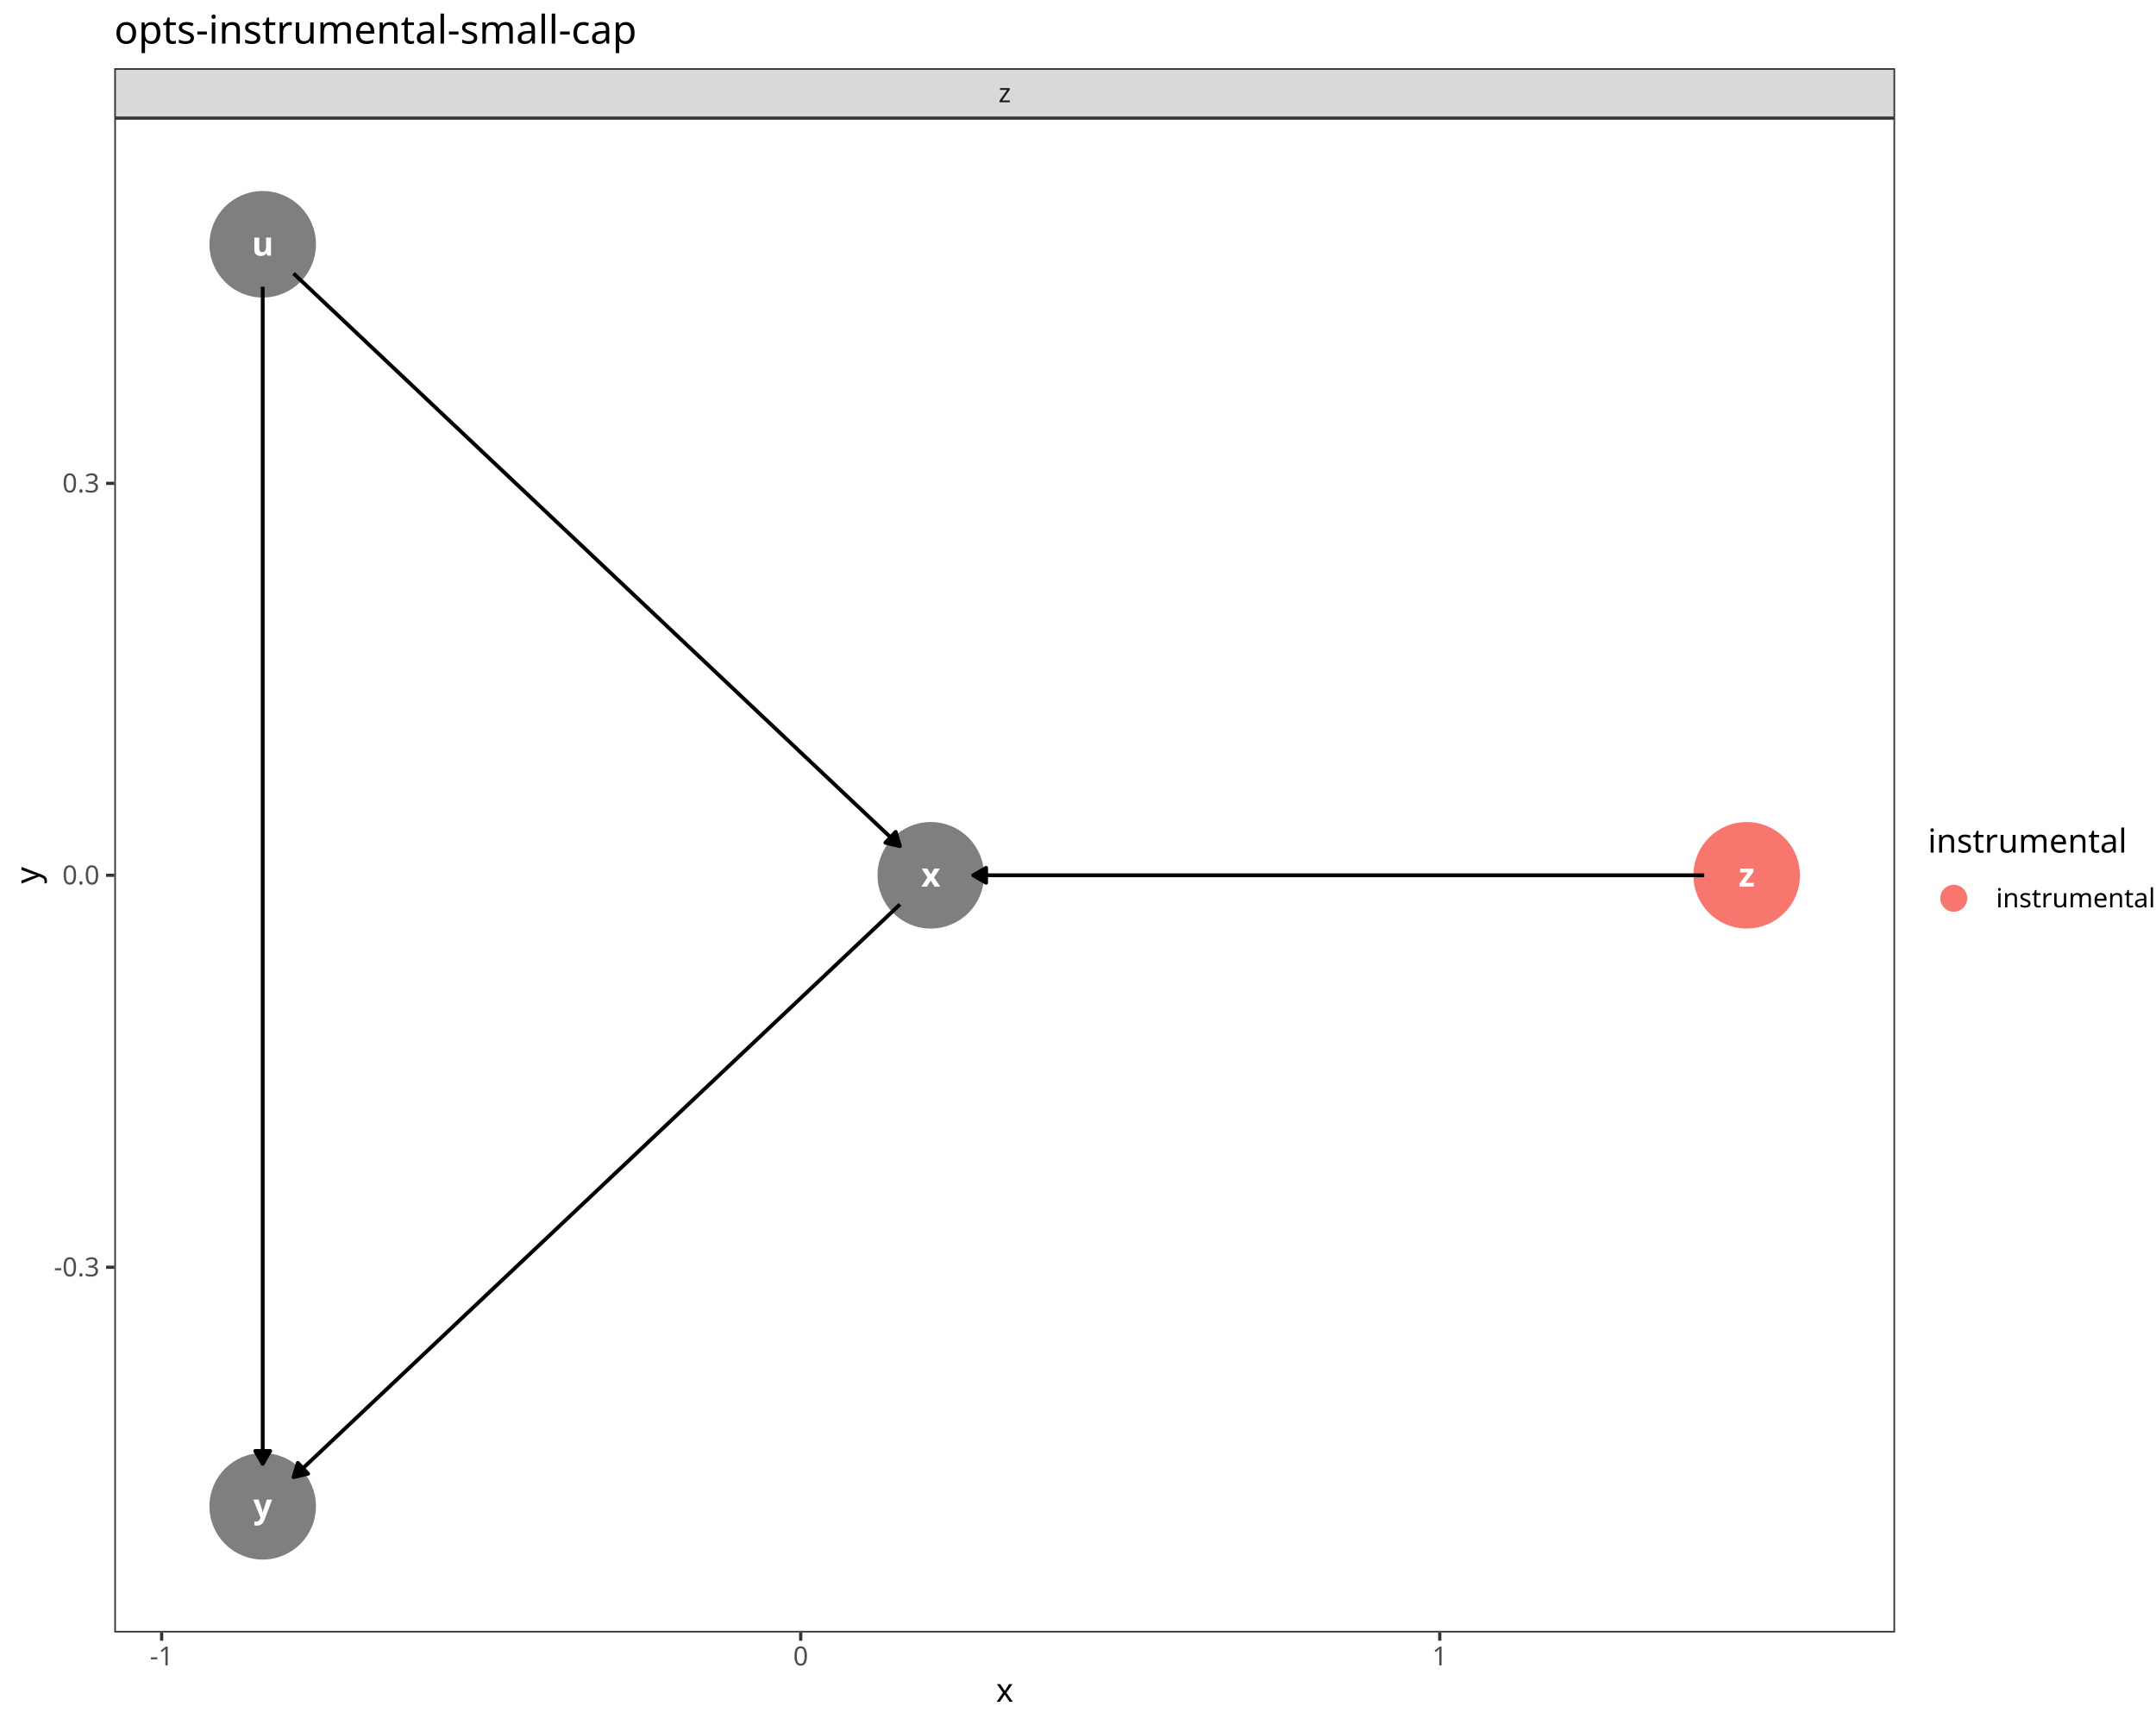
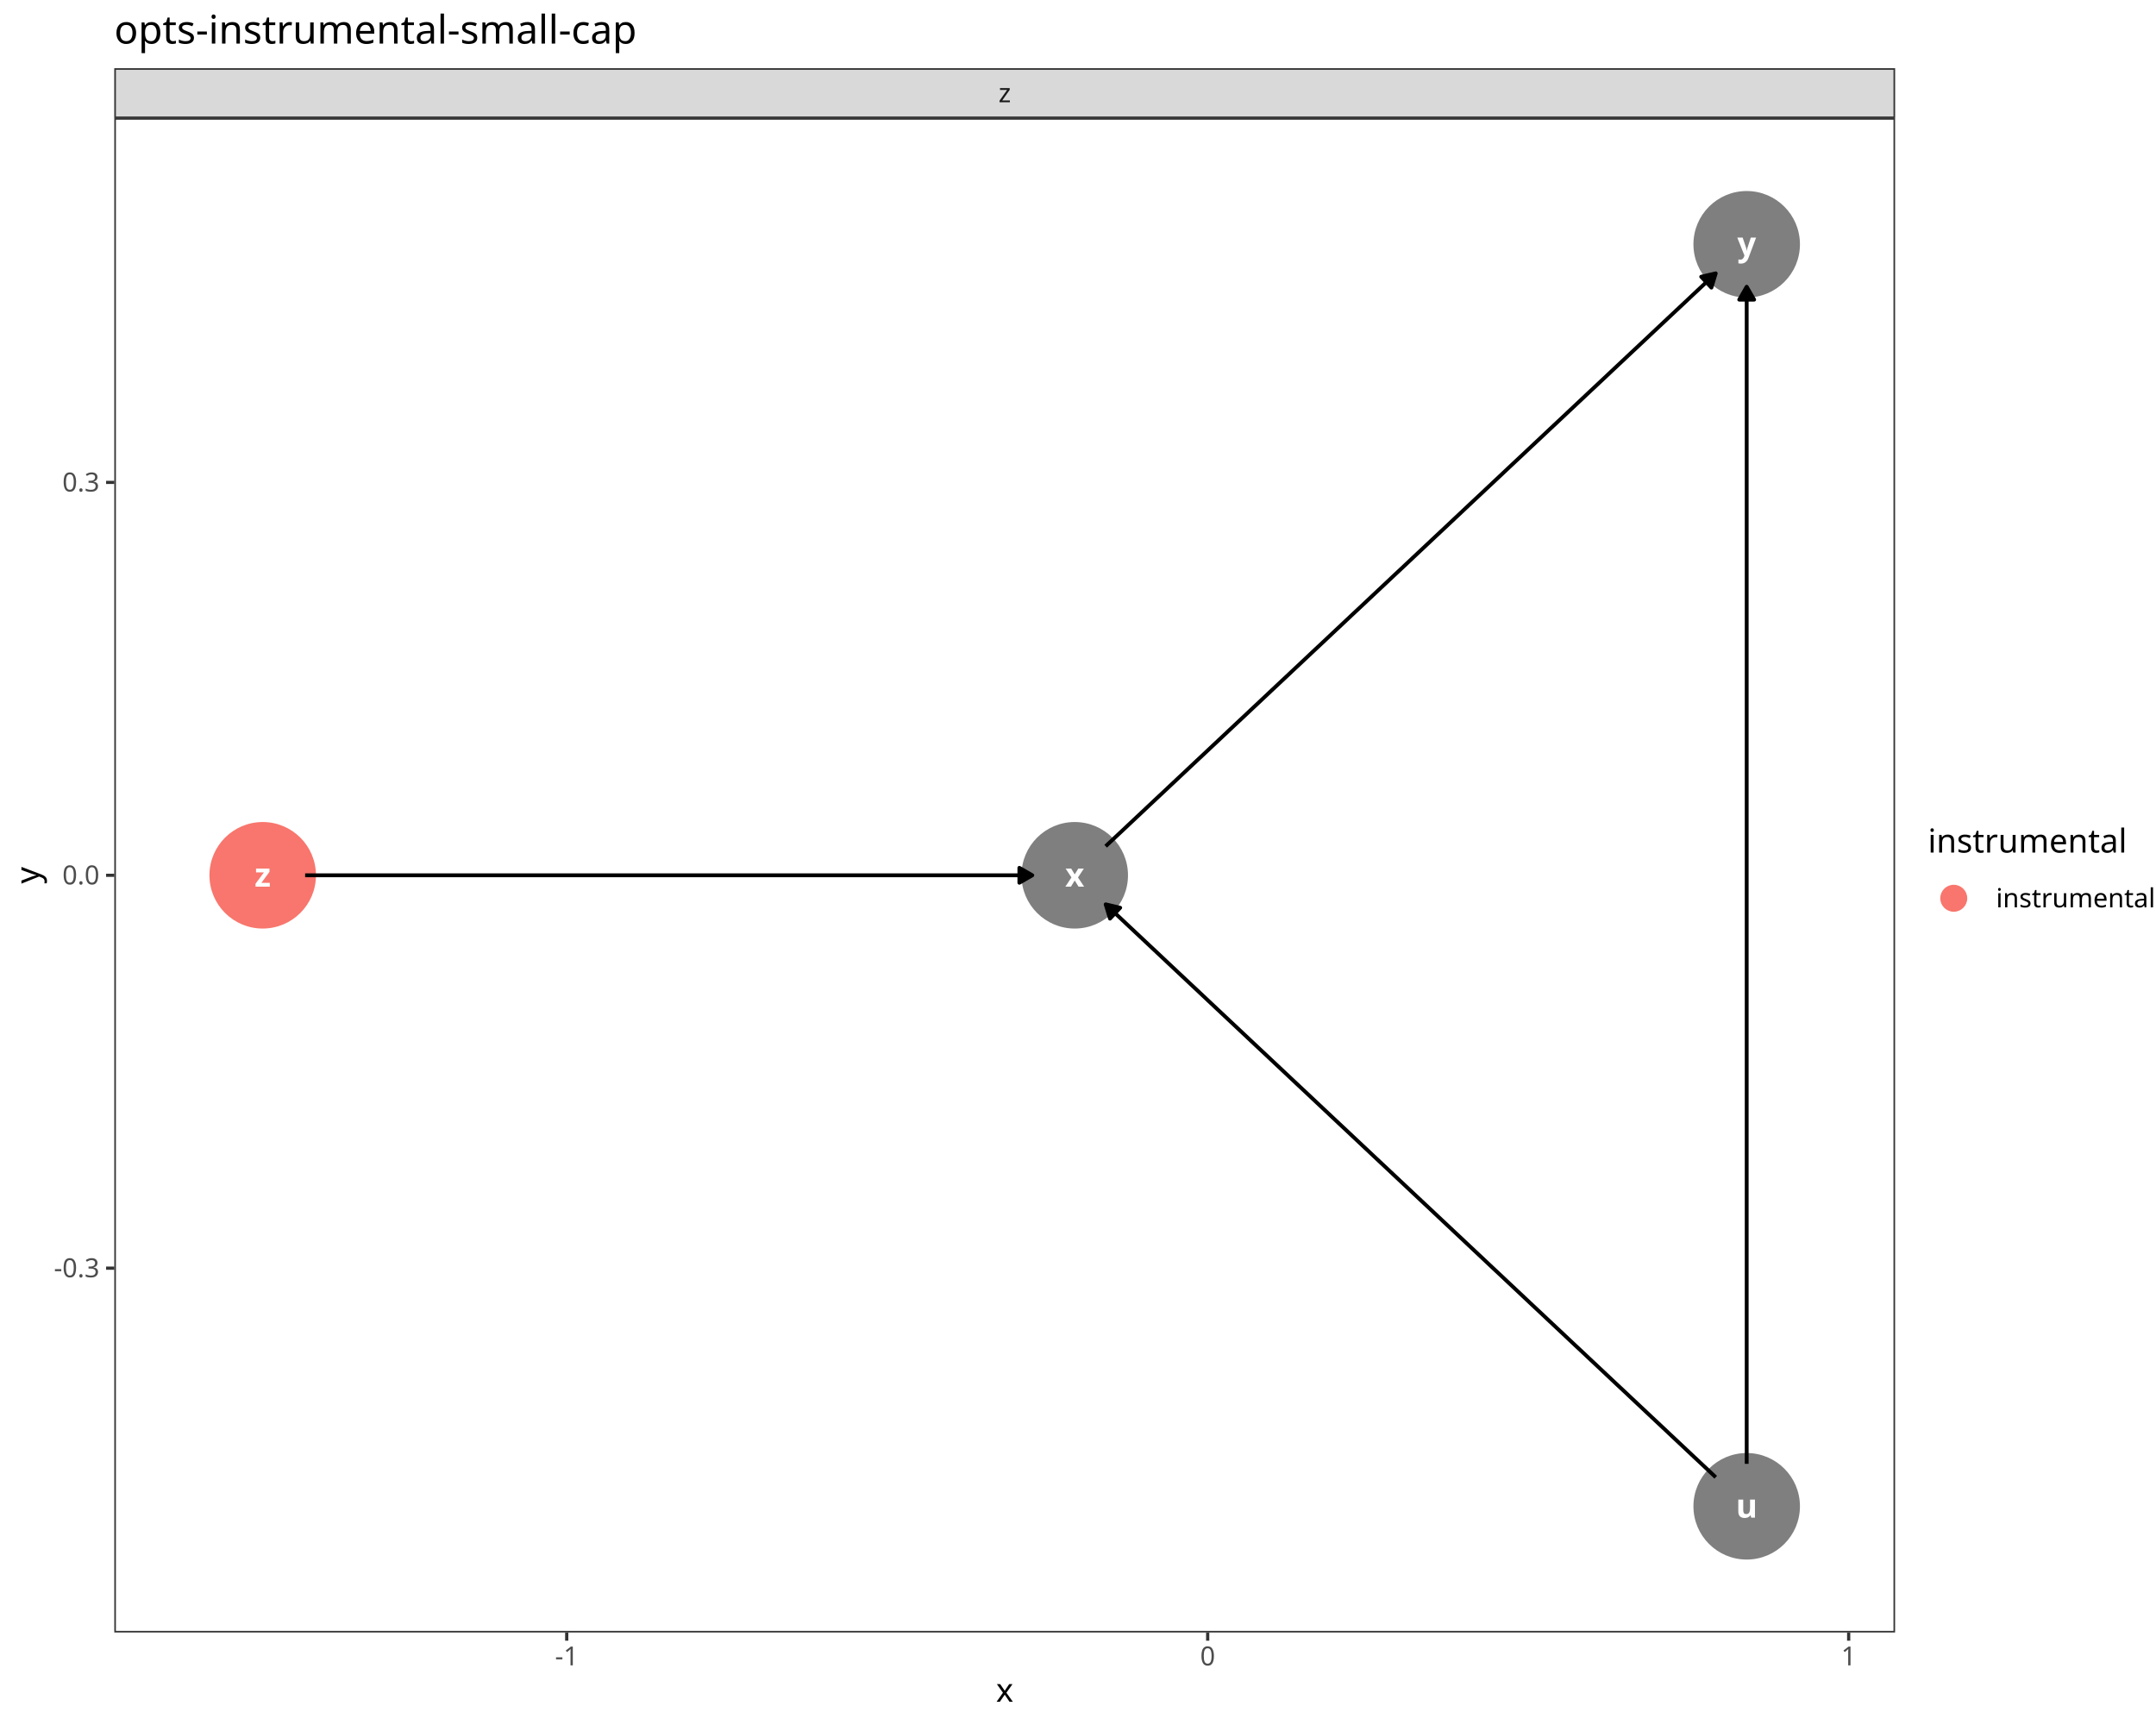
<svg xmlns="http://www.w3.org/2000/svg" class="svglite" data-engine-version="2.0" width="720.00pt" height="576.00pt" viewBox="0 0 720.00 576.00">
  <defs>
    <style type="text/css">
    .svglite line, .svglite polyline, .svglite polygon, .svglite path, .svglite rect, .svglite circle {
      fill: none;
      stroke: #000000;
      stroke-linecap: round;
      stroke-linejoin: round;
      stroke-miterlimit: 10.00;
    }
  </style>
  </defs>
  <rect width="100%" height="100%" style="stroke: none; fill: #FFFFFF;" />
  <defs>
    <clipPath id="cpMC4wMHw3MjAuMDB8MC4wMHw1NzYuMDA=">
      <rect x="0.00" y="0.00" width="720.00" height="576.00" />
    </clipPath>
  </defs>
  <g clip-path="url(#cpMC4wMHw3MjAuMDB8MC4wMHw1NzYuMDA=)">
    <rect x="-0" y="0.00" width="720.00" height="576.00" style="stroke-width: 1.07; stroke: #FFFFFF; fill: #FFFFFF;" />
  </g>
  <defs>
    <clipPath id="cpMzguMTd8NjMyLjg3fDM5LjQzfDU0NS4xMQ==">
      <rect x="38.17" y="39.43" width="594.70" height="505.68" />
    </clipPath>
  </defs>
  <g clip-path="url(#cpMzguMTd8NjMyLjg3fDM5LjQzfDU0NS4xMQ==)">
    <rect x="38.17" y="39.43" width="594.70" height="505.68" style="stroke-width: 1.07; stroke: none; fill: #FFFFFF;" />
-     <circle cx="87.73" cy="81.57" r="17.43" style="stroke-width: 0.71; stroke: #7F7F7F; fill: #7F7F7F;" />
-     <circle cx="310.83" cy="292.27" r="17.43" style="stroke-width: 0.71; stroke: #7F7F7F; fill: #7F7F7F;" />
-     <circle cx="87.73" cy="502.97" r="17.43" style="stroke-width: 0.71; stroke: #7F7F7F; fill: #7F7F7F;" />
-     <circle cx="583.31" cy="292.27" r="17.43" style="stroke-width: 0.71; stroke: #F8766D; fill: #F8766D;" />
-     <polyline points="98.03,91.30 98.99,92.21 101.25,94.34 103.50,96.47 105.76,98.60 108.01,100.73 110.26,102.86 112.52,104.98 114.77,107.11 117.02,109.24 119.28,111.37 121.53,113.50 123.78,115.63 126.04,117.75 128.29,119.88 130.54,122.01 132.80,124.14 135.05,126.27 137.31,128.40 139.56,130.52 141.81,132.65 144.07,134.78 146.32,136.91 148.57,139.04 150.83,141.17 153.08,143.29 155.33,145.42 157.59,147.55 159.84,149.68 162.09,151.81 164.35,153.93 166.60,156.06 168.86,158.19 171.11,160.32 173.36,162.45 175.62,164.58 177.87,166.70 180.12,168.83 182.38,170.96 184.63,173.09 186.88,175.22 189.14,177.35 191.39,179.47 193.64,181.60 195.90,183.73 198.15,185.86 200.41,187.99 202.66,190.12 204.91,192.24 207.17,194.37 209.42,196.50 211.67,198.63 213.93,200.76 216.18,202.89 218.43,205.01 220.69,207.14 222.94,209.27 225.19,211.40 227.45,213.53 229.70,215.66 231.96,217.78 234.21,219.91 236.46,222.04 238.72,224.17 240.97,226.30 243.22,228.42 245.48,230.55 247.73,232.68 249.98,234.81 252.24,236.94 254.49,239.07 256.75,241.19 259.00,243.32 261.25,245.45 263.51,247.58 265.76,249.71 268.01,251.84 270.27,253.96 272.52,256.09 274.77,258.22 277.03,260.35 279.28,262.48 281.53,264.61 283.79,266.73 286.04,268.86 288.30,270.99 290.55,273.12 292.80,275.25 295.06,277.38 297.31,279.50 299.56,281.63 300.53,282.54 " style="stroke-width: 1.28; stroke-linecap: butt;" />
-     <polygon points="295.68,281.39 300.53,282.54 299.10,277.77 " style="stroke-width: 1.28; stroke-linecap: butt; fill: #000000;" />
-     <polyline points="87.73,95.75 87.73,98.60 87.73,102.86 87.73,107.11 87.73,111.37 87.73,115.63 87.73,119.88 87.73,124.14 87.73,128.40 87.73,132.65 87.73,136.91 87.73,141.17 87.73,145.42 87.73,149.68 87.73,153.93 87.73,158.19 87.73,162.45 87.73,166.70 87.73,170.96 87.73,175.22 87.73,179.47 87.73,183.73 87.73,187.99 87.73,192.24 87.73,196.50 87.73,200.76 87.73,205.01 87.73,209.27 87.73,213.53 87.73,217.78 87.73,222.04 87.73,226.30 87.73,230.55 87.73,234.81 87.73,239.07 87.73,243.32 87.73,247.58 87.73,251.84 87.73,256.09 87.73,260.35 87.73,264.61 87.73,268.86 87.73,273.12 87.73,277.38 87.73,281.63 87.73,285.89 87.73,290.14 87.73,294.40 87.73,298.66 87.73,302.91 87.73,307.17 87.73,311.43 87.73,315.68 87.73,319.94 87.73,324.20 87.73,328.45 87.73,332.71 87.73,336.97 87.73,341.22 87.73,345.48 87.73,349.74 87.73,353.99 87.73,358.25 87.73,362.51 87.73,366.76 87.73,371.02 87.73,375.28 87.73,379.53 87.73,383.79 87.73,388.05 87.73,392.30 87.73,396.56 87.73,400.82 87.73,405.07 87.73,409.33 87.73,413.58 87.73,417.84 87.73,422.10 87.73,426.35 87.73,430.61 87.73,434.87 87.73,439.12 87.73,443.38 87.73,447.64 87.73,451.89 87.73,456.15 87.73,460.41 87.73,464.66 87.73,468.92 87.73,473.18 87.73,477.43 87.73,481.69 87.73,485.95 87.73,488.80 " style="stroke-width: 1.28; stroke-linecap: butt;" />
-     <polygon points="85.24,484.49 87.73,488.80 90.22,484.49 " style="stroke-width: 1.28; stroke-linecap: butt; fill: #000000;" />
-     <polyline points="300.53,302.00 299.56,302.91 297.31,305.04 295.06,307.17 292.80,309.30 290.55,311.43 288.30,313.56 286.04,315.68 283.79,317.81 281.53,319.94 279.28,322.07 277.03,324.20 274.77,326.33 272.52,328.45 270.27,330.58 268.01,332.71 265.76,334.84 263.51,336.97 261.25,339.10 259.00,341.22 256.75,343.35 254.49,345.48 252.24,347.61 249.98,349.74 247.73,351.86 245.48,353.99 243.22,356.12 240.97,358.25 238.72,360.38 236.46,362.51 234.21,364.63 231.96,366.76 229.70,368.89 227.45,371.02 225.19,373.15 222.94,375.28 220.69,377.40 218.43,379.53 216.18,381.66 213.93,383.79 211.67,385.92 209.42,388.05 207.17,390.17 204.91,392.30 202.66,394.43 200.41,396.56 198.15,398.69 195.90,400.82 193.64,402.94 191.39,405.07 189.14,407.20 186.88,409.33 184.63,411.46 182.38,413.58 180.12,415.71 177.87,417.84 175.62,419.97 173.36,422.10 171.11,424.23 168.86,426.35 166.60,428.48 164.35,430.61 162.09,432.74 159.84,434.87 157.59,437.00 155.33,439.12 153.08,441.25 150.83,443.38 148.57,445.51 146.32,447.64 144.07,449.77 141.81,451.89 139.56,454.02 137.31,456.15 135.05,458.28 132.80,460.41 130.54,462.54 128.29,464.66 126.04,466.79 123.78,468.92 121.53,471.05 119.28,473.18 117.02,475.30 114.77,477.43 112.52,479.56 110.26,481.69 108.01,483.82 105.76,485.95 103.50,488.07 101.25,490.20 98.99,492.33 98.03,493.24 " style="stroke-width: 1.28; stroke-linecap: butt;" />
-     <polygon points="99.46,488.47 98.03,493.24 102.88,492.09 " style="stroke-width: 1.28; stroke-linecap: butt; fill: #000000;" />
-     <polyline points="569.13,292.27 566.79,292.27 564.04,292.27 561.29,292.27 558.54,292.27 555.78,292.27 553.03,292.27 550.28,292.27 547.53,292.27 544.78,292.27 542.02,292.27 539.27,292.27 536.52,292.27 533.77,292.27 531.01,292.27 528.26,292.27 525.51,292.27 522.76,292.27 520.00,292.27 517.25,292.27 514.50,292.27 511.75,292.27 509.00,292.27 506.24,292.27 503.49,292.27 500.74,292.27 497.99,292.27 495.23,292.27 492.48,292.27 489.73,292.27 486.98,292.27 484.22,292.27 481.47,292.27 478.72,292.27 475.97,292.27 473.22,292.27 470.46,292.27 467.71,292.27 464.96,292.27 462.21,292.27 459.45,292.27 456.70,292.27 453.95,292.27 451.20,292.27 448.45,292.27 445.69,292.27 442.94,292.27 440.19,292.27 437.44,292.27 434.68,292.27 431.93,292.27 429.18,292.27 426.43,292.27 423.67,292.27 420.92,292.27 418.17,292.27 415.42,292.27 412.67,292.27 409.91,292.27 407.16,292.27 404.41,292.27 401.66,292.27 398.90,292.27 396.15,292.27 393.40,292.27 390.65,292.27 387.89,292.27 385.14,292.27 382.39,292.27 379.64,292.27 376.89,292.27 374.13,292.27 371.38,292.27 368.63,292.27 365.88,292.27 363.12,292.27 360.37,292.27 357.62,292.27 354.87,292.27 352.12,292.27 349.36,292.27 346.61,292.27 343.86,292.27 341.11,292.27 338.35,292.27 335.60,292.27 332.85,292.27 330.10,292.27 327.34,292.27 325.00,292.27 " style="stroke-width: 1.28; stroke-linecap: butt;" />
-     <polygon points="329.32,289.78 325.00,292.27 329.32,294.76 " style="stroke-width: 1.28; stroke-linecap: butt; fill: #000000;" />
-     <text x="87.73" y="85.37" text-anchor="middle" style="font-size: 11.04px; font-weight: bold; fill: #FFFFFF; font-family: sans;" textLength="6.14px" lengthAdjust="spacingAndGlyphs">u</text>
-     <text x="310.83" y="296.07" text-anchor="middle" style="font-size: 11.04px; font-weight: bold; fill: #FFFFFF; font-family: sans;" textLength="5.52px" lengthAdjust="spacingAndGlyphs">x</text>
-     <text x="87.73" y="506.77" text-anchor="middle" style="font-size: 11.04px; font-weight: bold; fill: #FFFFFF; font-family: sans;" textLength="5.52px" lengthAdjust="spacingAndGlyphs">y</text>
-     <text x="583.31" y="296.07" text-anchor="middle" style="font-size: 11.04px; font-weight: bold; fill: #FFFFFF; font-family: sans;" textLength="5.52px" lengthAdjust="spacingAndGlyphs">z</text>
+     <circle cx="583.31" cy="502.97" r="17.43" style="stroke-width: 0.71; stroke: #7F7F7F; fill: #7F7F7F;" />
+     <circle cx="358.91" cy="292.27" r="17.43" style="stroke-width: 0.71; stroke: #7F7F7F; fill: #7F7F7F;" />
+     <circle cx="583.31" cy="81.57" r="17.43" style="stroke-width: 0.71; stroke: #7F7F7F; fill: #7F7F7F;" />
+     <circle cx="87.73" cy="292.27" r="17.43" style="stroke-width: 0.71; stroke: #F8766D; fill: #F8766D;" />
+     <polyline points="572.97,493.27 571.97,492.33 569.71,490.20 567.44,488.07 565.17,485.95 562.91,483.82 560.64,481.69 558.37,479.56 556.11,477.43 553.84,475.30 551.57,473.18 549.31,471.05 547.04,468.92 544.77,466.79 542.51,464.66 540.24,462.54 537.97,460.41 535.71,458.28 533.44,456.15 531.17,454.02 528.91,451.89 526.64,449.77 524.37,447.64 522.11,445.51 519.84,443.38 517.57,441.25 515.31,439.12 513.04,437.00 510.77,434.87 508.51,432.74 506.24,430.61 503.97,428.48 501.71,426.35 499.44,424.23 497.17,422.10 494.91,419.97 492.64,417.84 490.37,415.71 488.11,413.58 485.84,411.46 483.58,409.33 481.31,407.20 479.04,405.07 476.78,402.94 474.51,400.82 472.24,398.69 469.98,396.56 467.71,394.43 465.44,392.30 463.18,390.17 460.91,388.05 458.64,385.92 456.38,383.79 454.11,381.66 451.84,379.53 449.58,377.40 447.31,375.28 445.04,373.15 442.78,371.02 440.51,368.89 438.24,366.76 435.98,364.63 433.71,362.51 431.44,360.38 429.18,358.25 426.91,356.12 424.64,353.99 422.38,351.86 420.11,349.74 417.84,347.61 415.58,345.48 413.31,343.35 411.04,341.22 408.78,339.10 406.51,336.97 404.24,334.84 401.98,332.71 399.71,330.58 397.44,328.45 395.18,326.33 392.91,324.20 390.64,322.07 388.38,319.94 386.11,317.81 383.84,315.68 381.58,313.56 379.31,311.43 377.04,309.30 374.78,307.17 372.51,305.04 370.24,302.91 369.24,301.97 " style="stroke-width: 1.28; stroke-linecap: butt;" />
+     <polygon points="374.09,303.11 369.24,301.97 370.68,306.74 " style="stroke-width: 1.28; stroke-linecap: butt; fill: #000000;" />
+     <polyline points="583.31,488.80 583.31,485.95 583.31,481.69 583.31,477.43 583.31,473.18 583.31,468.92 583.31,464.66 583.31,460.41 583.31,456.15 583.31,451.89 583.31,447.64 583.31,443.38 583.31,439.12 583.31,434.87 583.31,430.61 583.31,426.35 583.31,422.10 583.31,417.84 583.31,413.58 583.31,409.33 583.31,405.07 583.31,400.82 583.31,396.56 583.31,392.30 583.31,388.05 583.31,383.79 583.31,379.53 583.31,375.28 583.31,371.02 583.31,366.76 583.31,362.51 583.31,358.25 583.31,353.99 583.31,349.74 583.31,345.48 583.31,341.22 583.31,336.97 583.31,332.71 583.31,328.45 583.31,324.20 583.31,319.94 583.31,315.68 583.31,311.43 583.31,307.17 583.31,302.91 583.31,298.66 583.31,294.40 583.31,290.14 583.31,285.89 583.31,281.63 583.31,277.38 583.31,273.12 583.31,268.86 583.31,264.61 583.31,260.35 583.31,256.09 583.31,251.84 583.31,247.58 583.31,243.32 583.31,239.07 583.31,234.81 583.31,230.55 583.31,226.30 583.31,222.04 583.31,217.78 583.31,213.53 583.31,209.27 583.31,205.01 583.31,200.76 583.31,196.50 583.31,192.24 583.31,187.99 583.31,183.73 583.31,179.47 583.31,175.22 583.31,170.96 583.31,166.70 583.31,162.45 583.31,158.19 583.31,153.93 583.31,149.68 583.31,145.42 583.31,141.17 583.31,136.91 583.31,132.65 583.31,128.40 583.31,124.14 583.31,119.88 583.31,115.63 583.31,111.37 583.31,107.11 583.31,102.86 583.31,98.60 583.31,95.75 " style="stroke-width: 1.28; stroke-linecap: butt;" />
+     <polygon points="585.80,100.06 583.31,95.75 580.82,100.06 " style="stroke-width: 1.28; stroke-linecap: butt; fill: #000000;" />
+     <polyline points="369.24,282.57 370.24,281.63 372.51,279.50 374.78,277.38 377.04,275.25 379.31,273.12 381.58,270.99 383.84,268.86 386.11,266.73 388.38,264.61 390.64,262.48 392.91,260.35 395.18,258.22 397.44,256.09 399.71,253.96 401.98,251.84 404.24,249.71 406.51,247.58 408.78,245.45 411.04,243.32 413.31,241.19 415.58,239.07 417.84,236.94 420.11,234.81 422.38,232.68 424.64,230.55 426.91,228.42 429.18,226.30 431.44,224.17 433.71,222.04 435.98,219.91 438.24,217.78 440.51,215.66 442.78,213.53 445.04,211.40 447.31,209.27 449.58,207.14 451.84,205.01 454.11,202.89 456.38,200.76 458.64,198.63 460.91,196.50 463.18,194.37 465.44,192.24 467.71,190.12 469.98,187.99 472.24,185.86 474.51,183.73 476.78,181.60 479.04,179.47 481.31,177.35 483.58,175.22 485.84,173.09 488.11,170.96 490.37,168.83 492.64,166.70 494.91,164.58 497.17,162.45 499.44,160.32 501.71,158.19 503.97,156.06 506.24,153.93 508.51,151.81 510.77,149.68 513.04,147.55 515.31,145.42 517.57,143.29 519.84,141.17 522.11,139.04 524.37,136.91 526.64,134.78 528.91,132.65 531.17,130.52 533.44,128.40 535.71,126.27 537.97,124.14 540.24,122.01 542.51,119.88 544.77,117.75 547.04,115.63 549.31,113.50 551.57,111.37 553.84,109.24 556.11,107.11 558.37,104.98 560.64,102.86 562.91,100.73 565.17,98.60 567.44,96.47 569.71,94.34 571.97,92.21 572.97,91.28 " style="stroke-width: 1.28; stroke-linecap: butt;" />
+     <polygon points="571.53,96.04 572.97,91.28 568.12,92.41 " style="stroke-width: 1.28; stroke-linecap: butt; fill: #000000;" />
+     <polyline points="101.90,292.27 104.16,292.27 106.90,292.27 109.64,292.27 112.38,292.27 115.12,292.27 117.86,292.27 120.60,292.27 123.34,292.27 126.08,292.27 128.82,292.27 131.55,292.27 134.29,292.27 137.03,292.27 139.77,292.27 142.51,292.27 145.25,292.27 147.99,292.27 150.73,292.27 153.47,292.27 156.21,292.27 158.95,292.27 161.69,292.27 164.42,292.27 167.16,292.27 169.90,292.27 172.64,292.27 175.38,292.27 178.12,292.27 180.86,292.27 183.60,292.27 186.34,292.27 189.08,292.27 191.82,292.27 194.56,292.27 197.30,292.27 200.03,292.27 202.77,292.27 205.51,292.27 208.25,292.27 210.99,292.27 213.73,292.27 216.47,292.27 219.21,292.27 221.95,292.27 224.69,292.27 227.43,292.27 230.17,292.27 232.91,292.27 235.64,292.27 238.38,292.27 241.12,292.27 243.86,292.27 246.60,292.27 249.34,292.27 252.08,292.27 254.82,292.27 257.56,292.27 260.30,292.27 263.04,292.27 265.78,292.27 268.52,292.27 271.25,292.27 273.99,292.27 276.73,292.27 279.47,292.27 282.21,292.27 284.95,292.27 287.69,292.27 290.43,292.27 293.17,292.27 295.91,292.27 298.65,292.27 301.39,292.27 304.13,292.27 306.86,292.27 309.60,292.27 312.34,292.27 315.08,292.27 317.82,292.27 320.56,292.27 323.30,292.27 326.04,292.27 328.78,292.27 331.52,292.27 334.26,292.27 337.00,292.27 339.74,292.27 342.47,292.27 344.74,292.27 " style="stroke-width: 1.28; stroke-linecap: butt;" />
+     <polygon points="340.42,294.76 344.74,292.27 340.42,289.78 " style="stroke-width: 1.28; stroke-linecap: butt; fill: #000000;" />
+     <text x="583.31" y="506.77" text-anchor="middle" style="font-size: 11.04px; font-weight: bold; fill: #FFFFFF; font-family: sans;" textLength="6.14px" lengthAdjust="spacingAndGlyphs">u</text>
+     <text x="358.91" y="296.07" text-anchor="middle" style="font-size: 11.04px; font-weight: bold; fill: #FFFFFF; font-family: sans;" textLength="5.52px" lengthAdjust="spacingAndGlyphs">x</text>
+     <text x="583.31" y="85.37" text-anchor="middle" style="font-size: 11.04px; font-weight: bold; fill: #FFFFFF; font-family: sans;" textLength="5.52px" lengthAdjust="spacingAndGlyphs">y</text>
+     <text x="87.73" y="296.07" text-anchor="middle" style="font-size: 11.04px; font-weight: bold; fill: #FFFFFF; font-family: sans;" textLength="5.52px" lengthAdjust="spacingAndGlyphs">z</text>
    <rect x="38.17" y="39.43" width="594.70" height="505.68" style="stroke-width: 1.07; stroke: #333333;" />
  </g>
  <g clip-path="url(#cpMC4wMHw3MjAuMDB8MC4wMHw1NzYuMDA=)">
</g>
  <defs>
    <clipPath id="cpMzguMTd8NjMyLjg3fDIyLjc4fDM5LjQz">
      <rect x="38.17" y="22.78" width="594.70" height="16.65" />
    </clipPath>
  </defs>
  <g clip-path="url(#cpMzguMTd8NjMyLjg3fDIyLjc4fDM5LjQz)">
    <rect x="38.17" y="22.78" width="594.70" height="16.65" style="stroke-width: 1.07; stroke: #333333; fill: #D9D9D9;" />
    <text x="335.52" y="34.14" text-anchor="middle" style="font-size: 8.80px; fill: #1A1A1A; font-family: sans;" textLength="4.40px" lengthAdjust="spacingAndGlyphs">z</text>
  </g>
  <g clip-path="url(#cpMC4wMHw3MjAuMDB8MC4wMHw1NzYuMDA=)">
-     <polyline points="53.98,547.85 53.98,545.11 " style="stroke-width: 1.07; stroke: #333333; stroke-linecap: butt;" />
-     <polyline points="267.40,547.85 267.40,545.11 " style="stroke-width: 1.07; stroke: #333333; stroke-linecap: butt;" />
-     <polyline points="480.81,547.85 480.81,545.11 " style="stroke-width: 1.07; stroke: #333333; stroke-linecap: butt;" />
-     <text x="53.98" y="556.10" text-anchor="middle" style="font-size: 8.80px; fill: #4D4D4D; font-family: sans;" textLength="7.82px" lengthAdjust="spacingAndGlyphs">-1</text>
-     <text x="267.40" y="556.10" text-anchor="middle" style="font-size: 8.80px; fill: #4D4D4D; font-family: sans;" textLength="4.89px" lengthAdjust="spacingAndGlyphs">0</text>
-     <text x="480.81" y="556.10" text-anchor="middle" style="font-size: 8.80px; fill: #4D4D4D; font-family: sans;" textLength="4.89px" lengthAdjust="spacingAndGlyphs">1</text>
-     <text x="33.24" y="426.18" text-anchor="end" style="font-size: 8.80px; fill: #4D4D4D; font-family: sans;" textLength="15.16px" lengthAdjust="spacingAndGlyphs">-0.3</text>
+     <polyline points="189.26,547.85 189.26,545.11 " style="stroke-width: 1.07; stroke: #333333; stroke-linecap: butt;" />
+     <polyline points="403.31,547.85 403.31,545.11 " style="stroke-width: 1.07; stroke: #333333; stroke-linecap: butt;" />
+     <polyline points="617.37,547.85 617.37,545.11 " style="stroke-width: 1.07; stroke: #333333; stroke-linecap: butt;" />
+     <text x="189.26" y="556.10" text-anchor="middle" style="font-size: 8.80px; fill: #4D4D4D; font-family: sans;" textLength="7.82px" lengthAdjust="spacingAndGlyphs">-1</text>
+     <text x="403.31" y="556.10" text-anchor="middle" style="font-size: 8.80px; fill: #4D4D4D; font-family: sans;" textLength="4.89px" lengthAdjust="spacingAndGlyphs">0</text>
+     <text x="617.37" y="556.10" text-anchor="middle" style="font-size: 8.80px; fill: #4D4D4D; font-family: sans;" textLength="4.89px" lengthAdjust="spacingAndGlyphs">1</text>
+     <text x="33.24" y="426.49" text-anchor="end" style="font-size: 8.80px; fill: #4D4D4D; font-family: sans;" textLength="15.16px" lengthAdjust="spacingAndGlyphs">-0.3</text>
    <text x="33.24" y="295.30" text-anchor="end" style="font-size: 8.80px; fill: #4D4D4D; font-family: sans;" textLength="12.23px" lengthAdjust="spacingAndGlyphs">0.0</text>
-     <text x="33.24" y="164.42" text-anchor="end" style="font-size: 8.80px; fill: #4D4D4D; font-family: sans;" textLength="12.23px" lengthAdjust="spacingAndGlyphs">0.3</text>
-     <polyline points="35.43,423.15 38.17,423.15 " style="stroke-width: 1.07; stroke: #333333; stroke-linecap: butt;" />
+     <text x="33.24" y="164.11" text-anchor="end" style="font-size: 8.80px; fill: #4D4D4D; font-family: sans;" textLength="12.23px" lengthAdjust="spacingAndGlyphs">0.3</text>
+     <polyline points="35.43,423.46 38.17,423.46 " style="stroke-width: 1.07; stroke: #333333; stroke-linecap: butt;" />
    <polyline points="35.43,292.27 38.17,292.27 " style="stroke-width: 1.07; stroke: #333333; stroke-linecap: butt;" />
-     <polyline points="35.43,161.39 38.17,161.39 " style="stroke-width: 1.07; stroke: #333333; stroke-linecap: butt;" />
+     <polyline points="35.43,161.08 38.17,161.08 " style="stroke-width: 1.07; stroke: #333333; stroke-linecap: butt;" />
    <text x="335.52" y="568.24" text-anchor="middle" style="font-size: 11.00px; font-family: sans;" textLength="5.50px" lengthAdjust="spacingAndGlyphs">x</text>
    <text transform="translate(13.05,292.27) rotate(-90)" text-anchor="middle" style="font-size: 11.00px; font-family: sans;" textLength="5.50px" lengthAdjust="spacingAndGlyphs">y</text>
    <rect x="643.82" y="275.97" width="70.70" height="32.61" style="stroke-width: 1.07; stroke: none; fill: #FFFFFF;" />
    <text x="643.82" y="284.68" style="font-size: 11.00px; font-family: sans;" textLength="59.92px" lengthAdjust="spacingAndGlyphs">instrumental</text>
    <rect x="643.82" y="291.30" width="17.28" height="17.28" style="stroke-width: 1.07; stroke: none; fill: #FFFFFF;" />
    <circle cx="652.46" cy="299.94" r="4.27" style="stroke-width: 0.47; stroke: #F8766D; fill: #F8766D;" />
    <text x="666.58" y="302.97" style="font-size: 8.80px; font-family: sans;" textLength="47.94px" lengthAdjust="spacingAndGlyphs">instrumental</text>
    <text x="38.17" y="14.56" style="font-size: 13.20px; font-family: sans;" textLength="162.15px" lengthAdjust="spacingAndGlyphs">opts-instrumental-small-cap</text>
  </g>
</svg>
